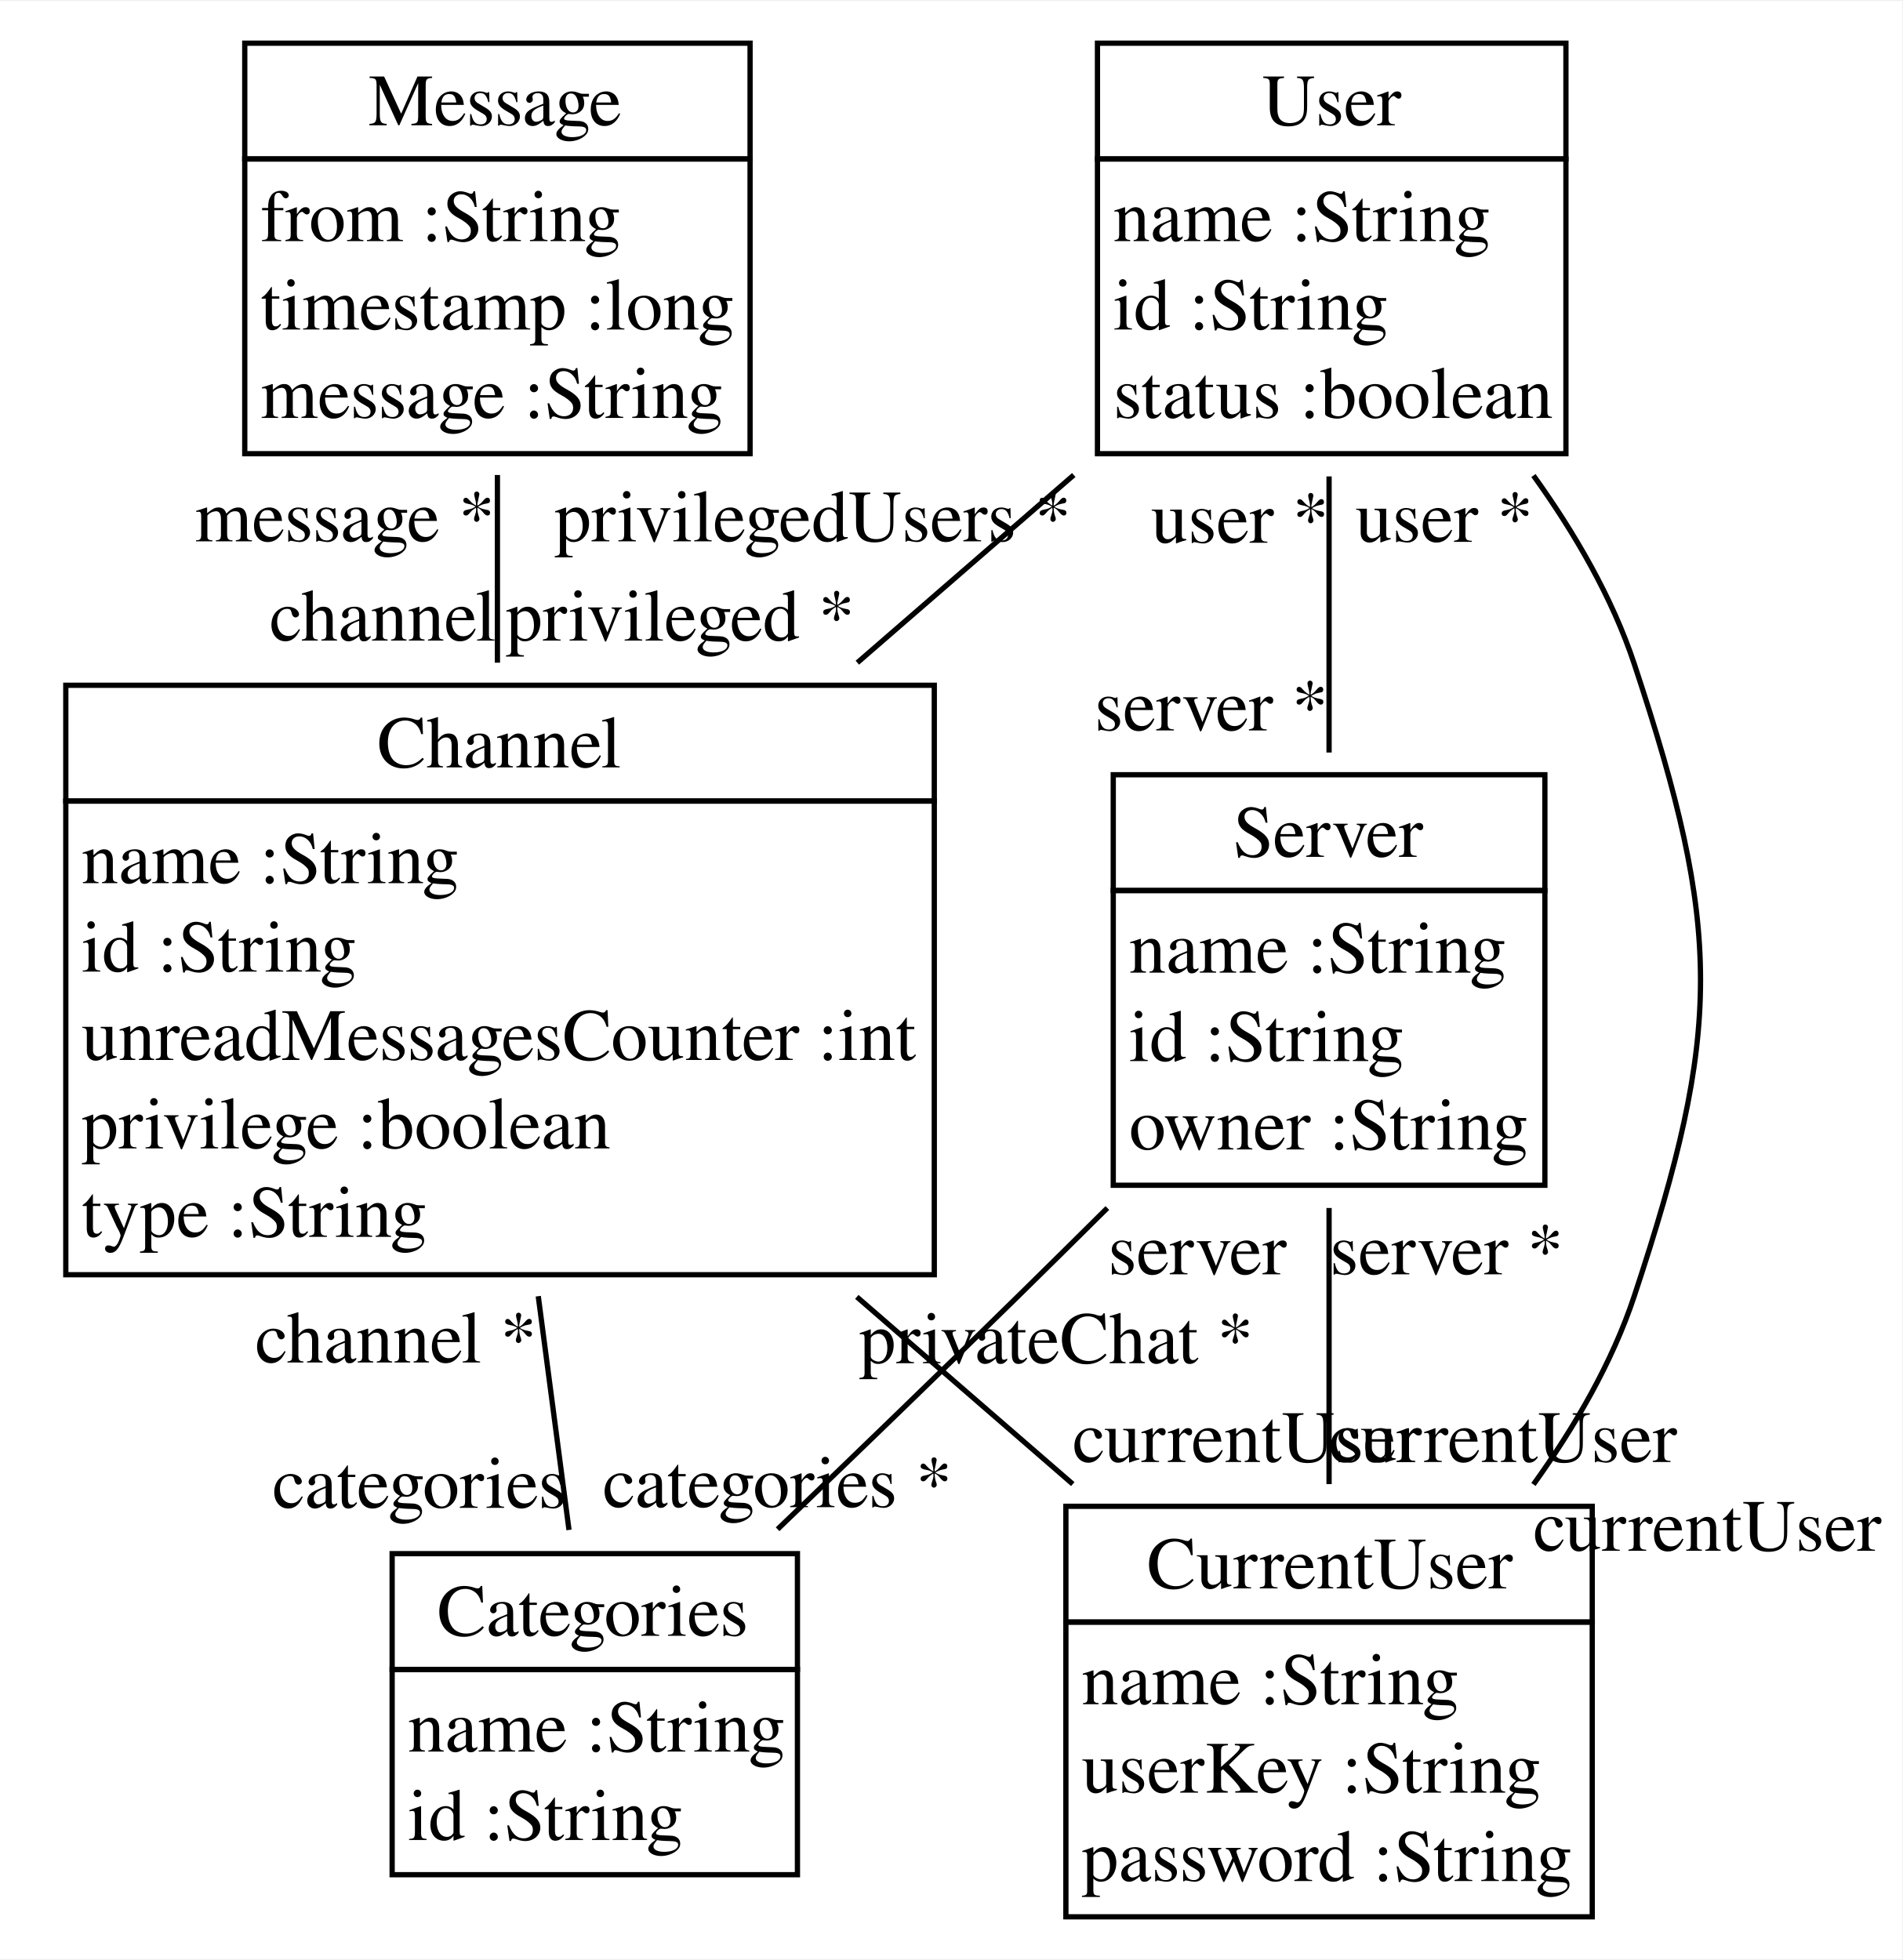
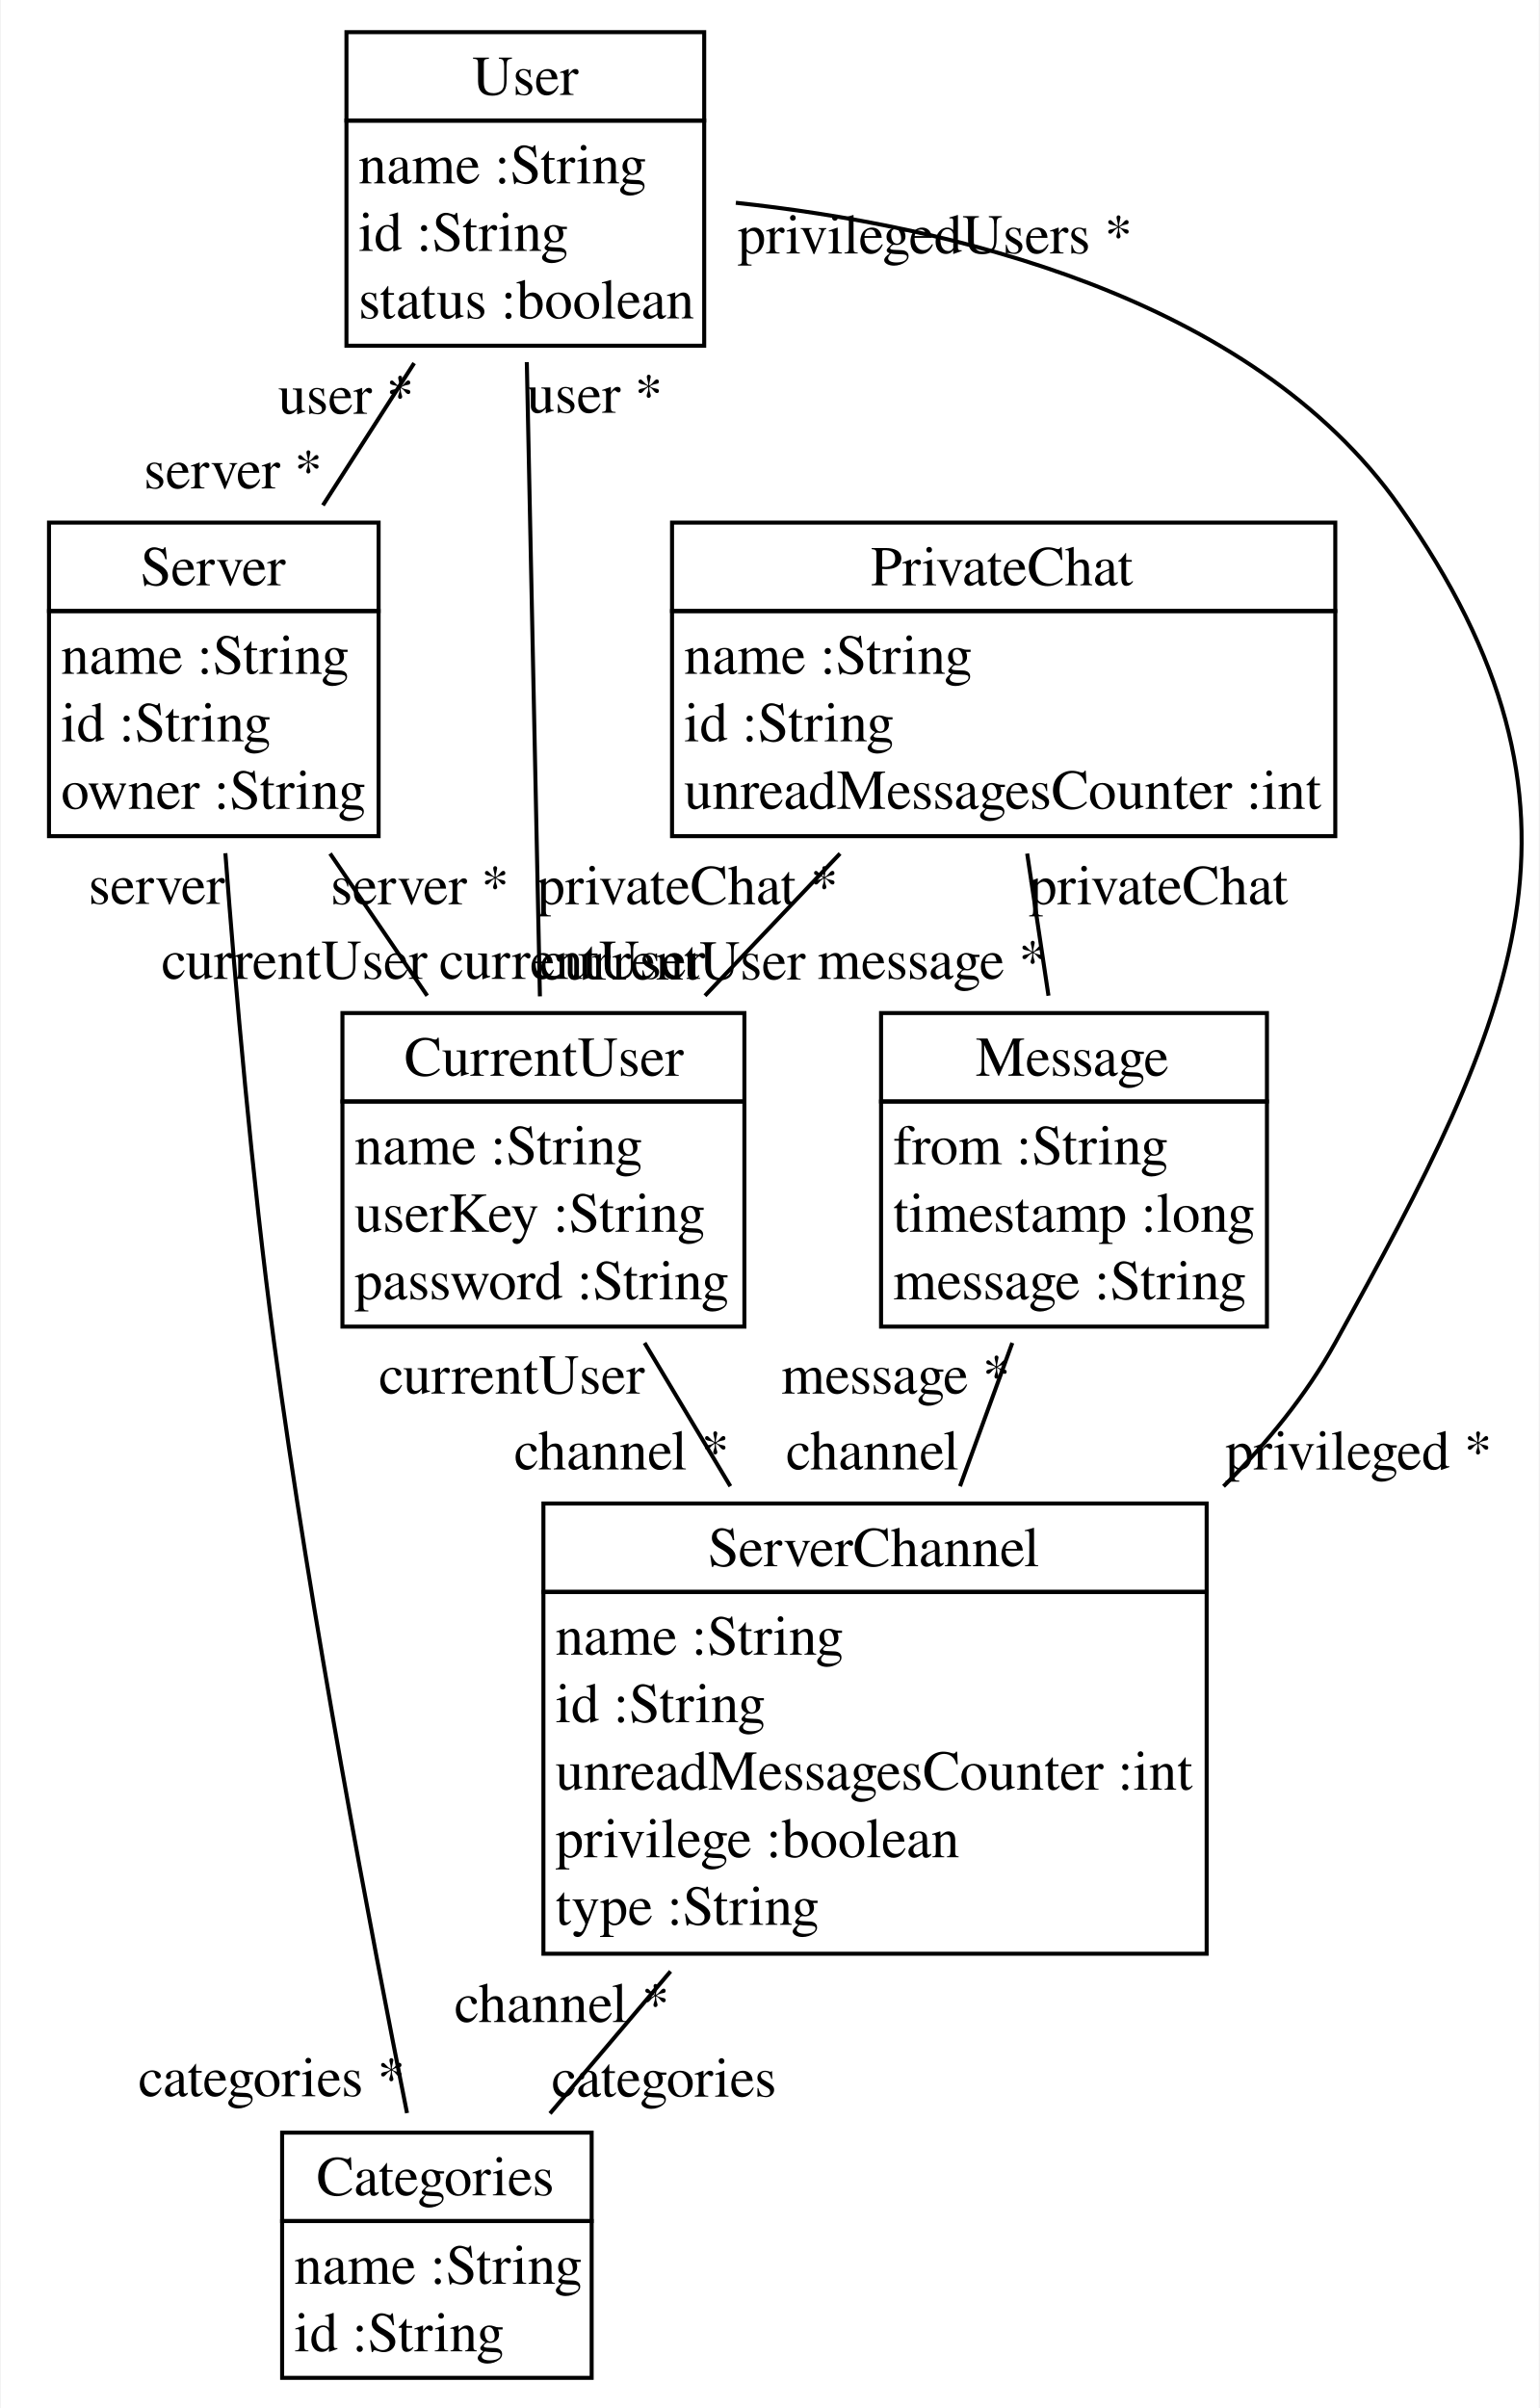
- <svg xmlns="http://www.w3.org/2000/svg" width="361px" height="372px" viewBox="0.00 0.00 361.40 372.00">
-   <g id="graph0" class="graph" transform="scale(1.0 1.0) rotate(0) translate(4 368)">
-     <polygon fill="white" stroke="transparent" points="-4,4 -4,-368 357.4,-368 357.4,4 -4,4" />
+ <svg xmlns="http://www.w3.org/2000/svg" width="383px" height="599px" viewBox="0.00 0.00 382.62 599.00">
+   <g id="graph0" class="graph" transform="scale(1.0 1.0) rotate(0) translate(4 595)">
+     <polygon fill="white" stroke="transparent" points="-4,4 -4,-595 378.62,-595 378.62,4 -4,4" />
    <g id="node1" class="node">
-       <polygon fill="none" stroke="black" points="70.5,-51 70.5,-73 147.5,-73 147.5,-51 70.5,-51" />
-       <text text-anchor="start" x="79.07" y="-57.4" font-family="Times,serif" font-size="14.00">Categories</text>
-       <polygon fill="none" stroke="black" points="70.5,-12 70.5,-51 147.5,-51 147.5,-12 70.5,-12" />
-       <text text-anchor="start" x="73.5" y="-35.4" font-family="Times,serif" font-size="14.00">name :String</text>
-       <text text-anchor="start" x="73.5" y="-18.6" font-family="Times,serif" font-size="14.00">id :String</text>
+       <polygon fill="none" stroke="black" points="66,-42.5 66,-64.5 143,-64.5 143,-42.5 66,-42.5" />
+       <text text-anchor="start" x="74.57" y="-48.9" font-family="Times,serif" font-size="14.00">Categories</text>
+       <polygon fill="none" stroke="black" points="66,-3.5 66,-42.5 143,-42.5 143,-3.5 66,-3.5" />
+       <text text-anchor="start" x="69" y="-26.9" font-family="Times,serif" font-size="14.00">name :String</text>
+       <text text-anchor="start" x="69" y="-10.1" font-family="Times,serif" font-size="14.00">id :String</text>
+     </g>
+     <g id="node5" class="node">
+       <polygon fill="none" stroke="black" points="8,-443 8,-465 90,-465 90,-443 8,-443" />
+       <text text-anchor="start" x="30.73" y="-449.4" font-family="Times,serif" font-size="14.00">Server</text>
+       <polygon fill="none" stroke="black" points="8,-387 8,-443 90,-443 90,-387 8,-387" />
+       <text text-anchor="start" x="11" y="-427.4" font-family="Times,serif" font-size="14.00">name :String</text>
+       <text text-anchor="start" x="11" y="-410.6" font-family="Times,serif" font-size="14.00">id :String</text>
+       <text text-anchor="start" x="11" y="-393.8" font-family="Times,serif" font-size="14.00">owner :String</text>
+     </g>
+     <g id="edge1" class="edge">
+       <path fill="none" stroke="black" d="M97.07,-69.36C88.29,-113.35 73.17,-192.63 64,-261 58.47,-302.23 54.38,-349.57 51.88,-382.76" />
+       <text text-anchor="middle" x="34.78" y="-370.16" font-family="Times,serif" font-size="14.00">server</text>
+       <text text-anchor="middle" x="63.45" y="-73.56" font-family="Times,serif" font-size="14.00">categories *</text>
+     </g>
+     <g id="node6" class="node">
+       <polygon fill="none" stroke="black" points="131,-199 131,-221 296,-221 296,-199 131,-199" />
+       <text text-anchor="start" x="171.91" y="-205.4" font-family="Times,serif" font-size="14.00">ServerChannel</text>
+       <polygon fill="none" stroke="black" points="131,-109 131,-199 296,-199 296,-109 131,-109" />
+       <text text-anchor="start" x="134" y="-183.4" font-family="Times,serif" font-size="14.00">name :String</text>
+       <text text-anchor="start" x="134" y="-166.6" font-family="Times,serif" font-size="14.00">id :String</text>
+       <text text-anchor="start" x="134" y="-149.8" font-family="Times,serif" font-size="14.00">unreadMessagesCounter :int</text>
+       <text text-anchor="start" x="134" y="-133" font-family="Times,serif" font-size="14.00">privilege :boolean</text>
+       <text text-anchor="start" x="134" y="-116.2" font-family="Times,serif" font-size="14.00">type :String</text>
+     </g>
+     <g id="edge2" class="edge">
+       <path fill="none" stroke="black" d="M132.64,-69.26C141.85,-80.12 152.34,-92.49 162.63,-104.62" />
+       <text text-anchor="middle" x="135.62" y="-92.02" font-family="Times,serif" font-size="14.00">channel *</text>
+       <text text-anchor="middle" x="161.01" y="-73.46" font-family="Times,serif" font-size="14.00">categories</text>
    </g>
    <g id="node2" class="node">
-       <polygon fill="none" stroke="black" points="8.5,-216 8.5,-238 173.5,-238 173.5,-216 8.5,-216" />
-       <text text-anchor="start" x="67.67" y="-222.4" font-family="Times,serif" font-size="14.00">Channel</text>
-       <polygon fill="none" stroke="black" points="8.5,-126 8.5,-216 173.5,-216 173.5,-126 8.5,-126" />
-       <text text-anchor="start" x="11.5" y="-200.4" font-family="Times,serif" font-size="14.00">name :String</text>
-       <text text-anchor="start" x="11.5" y="-183.6" font-family="Times,serif" font-size="14.00">id :String</text>
-       <text text-anchor="start" x="11.5" y="-166.8" font-family="Times,serif" font-size="14.00">unreadMessagesCounter :int</text>
-       <text text-anchor="start" x="11.5" y="-150" font-family="Times,serif" font-size="14.00">privilege :boolean</text>
-       <text text-anchor="start" x="11.5" y="-133.2" font-family="Times,serif" font-size="14.00">type :String</text>
-     </g>
-     <g id="edge1" class="edge">
-       <path fill="none" stroke="black" d="M104.1,-77.51C102.34,-90.9 100.26,-106.73 98.26,-121.92" />
-       <text text-anchor="middle" x="71.25" y="-109.32" font-family="Times,serif" font-size="14.00">channel *</text>
-       <text text-anchor="middle" x="75.72" y="-81.71" font-family="Times,serif" font-size="14.00">categories</text>
-     </g>
-     <g id="node5" class="node">
-       <polygon fill="none" stroke="black" points="207.5,-199 207.5,-221 289.5,-221 289.5,-199 207.5,-199" />
-       <text text-anchor="start" x="230.23" y="-205.4" font-family="Times,serif" font-size="14.00">Server</text>
-       <polygon fill="none" stroke="black" points="207.5,-143 207.5,-199 289.5,-199 289.5,-143 207.5,-143" />
-       <text text-anchor="start" x="210.5" y="-183.4" font-family="Times,serif" font-size="14.00">name :String</text>
-       <text text-anchor="start" x="210.5" y="-166.6" font-family="Times,serif" font-size="14.00">id :String</text>
-       <text text-anchor="start" x="210.5" y="-149.8" font-family="Times,serif" font-size="14.00">owner :String</text>
-     </g>
-     <g id="edge2" class="edge">
-       <path fill="none" stroke="black" d="M143.73,-77.64C157.99,-91.34 174.59,-107.37 189.5,-122 194.98,-127.38 200.72,-133.06 206.38,-138.68" />
-       <text text-anchor="middle" x="223.47" y="-126.08" font-family="Times,serif" font-size="14.00">server</text>
-       <text text-anchor="middle" x="143.73" y="-81.84" font-family="Times,serif" font-size="14.00">categories *</text>
+       <polygon fill="none" stroke="black" points="81,-321 81,-343 181,-343 181,-321 81,-321" />
+       <text text-anchor="start" x="96.41" y="-327.4" font-family="Times,serif" font-size="14.00">CurrentUser</text>
+       <polygon fill="none" stroke="black" points="81,-265 81,-321 181,-321 181,-265 81,-265" />
+       <text text-anchor="start" x="84" y="-305.4" font-family="Times,serif" font-size="14.00">name :String</text>
+       <text text-anchor="start" x="84" y="-288.6" font-family="Times,serif" font-size="14.00">userKey :String</text>
+       <text text-anchor="start" x="84" y="-271.8" font-family="Times,serif" font-size="14.00">password :String</text>
    </g>
    <g id="node4" class="node">
-       <polygon fill="none" stroke="black" points="42.5,-338 42.5,-360 138.5,-360 138.5,-338 42.5,-338" />
-       <text text-anchor="start" x="66.01" y="-344.4" font-family="Times,serif" font-size="14.00">Message</text>
-       <polygon fill="none" stroke="black" points="42.5,-282 42.5,-338 138.5,-338 138.5,-282 42.5,-282" />
-       <text text-anchor="start" x="45.5" y="-322.4" font-family="Times,serif" font-size="14.00">from :String</text>
-       <text text-anchor="start" x="45.5" y="-305.6" font-family="Times,serif" font-size="14.00">timestamp :long</text>
-       <text text-anchor="start" x="45.5" y="-288.8" font-family="Times,serif" font-size="14.00">message :String</text>
+       <polygon fill="none" stroke="black" points="163,-443 163,-465 328,-465 328,-443 163,-443" />
+       <text text-anchor="start" x="212.45" y="-449.4" font-family="Times,serif" font-size="14.00">PrivateChat</text>
+       <polygon fill="none" stroke="black" points="163,-387 163,-443 328,-443 328,-387 163,-387" />
+       <text text-anchor="start" x="166" y="-427.4" font-family="Times,serif" font-size="14.00">name :String</text>
+       <text text-anchor="start" x="166" y="-410.6" font-family="Times,serif" font-size="14.00">id :String</text>
+       <text text-anchor="start" x="166" y="-393.8" font-family="Times,serif" font-size="14.00">unreadMessagesCounter :int</text>
+     </g>
+     <g id="edge5" class="edge">
+       <path fill="none" stroke="black" d="M171.19,-347.31C182.09,-358.78 193.89,-371.2 204.79,-382.67" />
+       <text text-anchor="middle" x="166.88" y="-370.07" font-family="Times,serif" font-size="14.00">privateChat *</text>
+       <text text-anchor="middle" x="138.16" y="-351.51" font-family="Times,serif" font-size="14.00">currentUser</text>
+     </g>
+     <g id="edge6" class="edge">
+       <path fill="none" stroke="black" d="M102.09,-347.31C94.25,-358.78 85.76,-371.2 77.93,-382.67" />
+       <text text-anchor="middle" x="100.27" y="-370.07" font-family="Times,serif" font-size="14.00">server *</text>
+       <text text-anchor="middle" x="69.06" y="-351.51" font-family="Times,serif" font-size="14.00">currentUser</text>
+     </g>
+     <g id="node7" class="node">
+       <polygon fill="none" stroke="black" points="82,-565 82,-587 171,-587 171,-565 82,-565" />
+       <text text-anchor="start" x="113.29" y="-571.4" font-family="Times,serif" font-size="14.00">User</text>
+       <polygon fill="none" stroke="black" points="82,-509 82,-565 171,-565 171,-509 82,-509" />
+       <text text-anchor="start" x="85" y="-549.4" font-family="Times,serif" font-size="14.00">name :String</text>
+       <text text-anchor="start" x="85" y="-532.6" font-family="Times,serif" font-size="14.00">id :String</text>
+       <text text-anchor="start" x="85" y="-515.8" font-family="Times,serif" font-size="14.00">status :boolean</text>
+     </g>
+     <g id="edge7" class="edge">
+       <path fill="none" stroke="black" d="M130.13,-347.15C129.21,-391.44 127.78,-460.67 126.87,-504.92" />
+       <text text-anchor="middle" x="143.78" y="-492.32" font-family="Times,serif" font-size="14.00">user *</text>
+       <text text-anchor="middle" x="163.16" y="-351.35" font-family="Times,serif" font-size="14.00">currentUser</text>
+     </g>
+     <g id="node3" class="node">
+       <polygon fill="none" stroke="black" points="215,-321 215,-343 311,-343 311,-321 215,-321" />
+       <text text-anchor="start" x="238.51" y="-327.4" font-family="Times,serif" font-size="14.00">Message</text>
+       <polygon fill="none" stroke="black" points="215,-265 215,-321 311,-321 311,-265 215,-265" />
+       <text text-anchor="start" x="218" y="-305.4" font-family="Times,serif" font-size="14.00">from :String</text>
+       <text text-anchor="start" x="218" y="-288.6" font-family="Times,serif" font-size="14.00">timestamp :long</text>
+       <text text-anchor="start" x="218" y="-271.8" font-family="Times,serif" font-size="14.00">message :String</text>
+     </g>
+     <g id="edge8" class="edge">
+       <path fill="none" stroke="black" d="M256.65,-347.31C254.93,-358.78 253.07,-371.2 251.35,-382.67" />
+       <text text-anchor="middle" x="284.01" y="-370.07" font-family="Times,serif" font-size="14.00">privateChat</text>
+       <text text-anchor="middle" x="227.69" y="-351.51" font-family="Times,serif" font-size="14.00">message *</text>
+     </g>
+     <g id="edge10" class="edge">
+       <path fill="none" stroke="black" d="M76.15,-469.31C83.51,-480.78 91.48,-493.2 98.84,-504.67" />
+       <text text-anchor="middle" x="81.93" y="-492.07" font-family="Times,serif" font-size="14.00">user *</text>
+       <text text-anchor="middle" x="53.8" y="-473.51" font-family="Times,serif" font-size="14.00">server *</text>
    </g>
    <g id="edge3" class="edge">
-       <path fill="none" stroke="black" d="M90.5,-242.29C90.5,-254.3 90.5,-266.69 90.5,-277.95" />
-       <text text-anchor="middle" x="61.54" y="-265.35" font-family="Times,serif" font-size="14.00">message *</text>
-       <text text-anchor="middle" x="68.73" y="-246.49" font-family="Times,serif" font-size="14.00">channel</text>
-     </g>
-     <g id="node6" class="node">
-       <polygon fill="none" stroke="black" points="204.5,-338 204.5,-360 293.5,-360 293.5,-338 204.5,-338" />
-       <text text-anchor="start" x="235.79" y="-344.4" font-family="Times,serif" font-size="14.00">User</text>
-       <polygon fill="none" stroke="black" points="204.5,-282 204.5,-338 293.5,-338 293.5,-282 204.5,-282" />
-       <text text-anchor="start" x="207.5" y="-322.4" font-family="Times,serif" font-size="14.00">name :String</text>
-       <text text-anchor="start" x="207.5" y="-305.6" font-family="Times,serif" font-size="14.00">id :String</text>
-       <text text-anchor="start" x="207.5" y="-288.8" font-family="Times,serif" font-size="14.00">status :boolean</text>
-     </g>
-     <g id="edge7" class="edge">
-       <path fill="none" stroke="black" d="M158.88,-242.29C172.73,-254.3 187.01,-266.69 200,-277.95" />
-       <text text-anchor="middle" x="150.44" y="-265.35" font-family="Times,serif" font-size="14.00">privilegedUsers *</text>
-       <text text-anchor="middle" x="125.25" y="-246.49" font-family="Times,serif" font-size="14.00">privileged *</text>
-     </g>
-     <g id="node3" class="node">
-       <polygon fill="none" stroke="black" points="198.5,-60 198.5,-82 298.5,-82 298.5,-60 198.5,-60" />
-       <text text-anchor="start" x="213.91" y="-66.4" font-family="Times,serif" font-size="14.00">CurrentUser</text>
-       <polygon fill="none" stroke="black" points="198.5,-4 198.5,-60 298.5,-60 298.5,-4 198.5,-4" />
-       <text text-anchor="start" x="201.5" y="-44.4" font-family="Times,serif" font-size="14.00">name :String</text>
-       <text text-anchor="start" x="201.5" y="-27.6" font-family="Times,serif" font-size="14.00">userKey :String</text>
-       <text text-anchor="start" x="201.5" y="-10.8" font-family="Times,serif" font-size="14.00">password :String</text>
+       <path fill="none" stroke="black" d="M177.51,-225.29C170.33,-237.3 162.91,-249.69 156.17,-260.95" />
+       <text text-anchor="middle" x="123.14" y="-248.35" font-family="Times,serif" font-size="14.00">currentUser</text>
+       <text text-anchor="middle" x="150.49" y="-229.49" font-family="Times,serif" font-size="14.00">channel *</text>
    </g>
    <g id="edge4" class="edge">
-       <path fill="none" stroke="black" d="M199.81,-86.22C186.84,-97.47 172.59,-109.82 158.78,-121.79" />
-       <text text-anchor="middle" x="196.69" y="-109.19" font-family="Times,serif" font-size="14.00">privateChat *</text>
-       <text text-anchor="middle" x="232.84" y="-90.42" font-family="Times,serif" font-size="14.00">currentUser</text>
+       <path fill="none" stroke="black" d="M234.64,-225.29C239.02,-237.3 243.54,-249.69 247.65,-260.95" />
+       <text text-anchor="middle" x="218.69" y="-248.35" font-family="Times,serif" font-size="14.00">message *</text>
+       <text text-anchor="middle" x="212.87" y="-229.49" font-family="Times,serif" font-size="14.00">channel</text>
    </g>
-     <g id="edge5" class="edge">
-       <path fill="none" stroke="black" d="M248.5,-86.22C248.5,-102.89 248.5,-122 248.5,-138.68" />
-       <text text-anchor="middle" x="270.85" y="-126.08" font-family="Times,serif" font-size="14.00">server *</text>
-       <text text-anchor="middle" x="281.53" y="-90.42" font-family="Times,serif" font-size="14.00">currentUser</text>
-     </g>
-     <g id="edge6" class="edge">
-       <path fill="none" stroke="black" d="M287.33,-86.15C295.18,-97.07 302.31,-109.34 306.5,-122 323.26,-172.63 323.26,-191.37 306.5,-242 302.31,-254.66 295.18,-266.93 287.33,-277.85" />
-       <text text-anchor="middle" x="270.42" y="-265.25" font-family="Times,serif" font-size="14.00">user *</text>
-       <text text-anchor="middle" x="320.36" y="-73.55" font-family="Times,serif" font-size="14.00">currentUser</text>
-     </g>
-     <g id="edge8" class="edge">
-       <path fill="none" stroke="black" d="M248.5,-225.22C248.5,-241.89 248.5,-261 248.5,-277.68" />
-       <text text-anchor="middle" x="231.59" y="-265.08" font-family="Times,serif" font-size="14.00">user *</text>
-       <text text-anchor="middle" x="226.15" y="-229.42" font-family="Times,serif" font-size="14.00">server *</text>
+     <g id="edge9" class="edge">
+       <path fill="none" stroke="black" d="M300.2,-225.27C311.02,-236 320.79,-247.97 328,-261 372.89,-342.13 397.39,-393.2 344,-469 306.85,-521.75 230.59,-539.01 178.87,-544.56" />
+       <text text-anchor="middle" x="228.44" y="-531.96" font-family="Times,serif" font-size="14.00">privilegedUsers *</text>
+       <text text-anchor="middle" x="333.83" y="-229.47" font-family="Times,serif" font-size="14.00">privileged *</text>
    </g>
  </g>
</svg>
